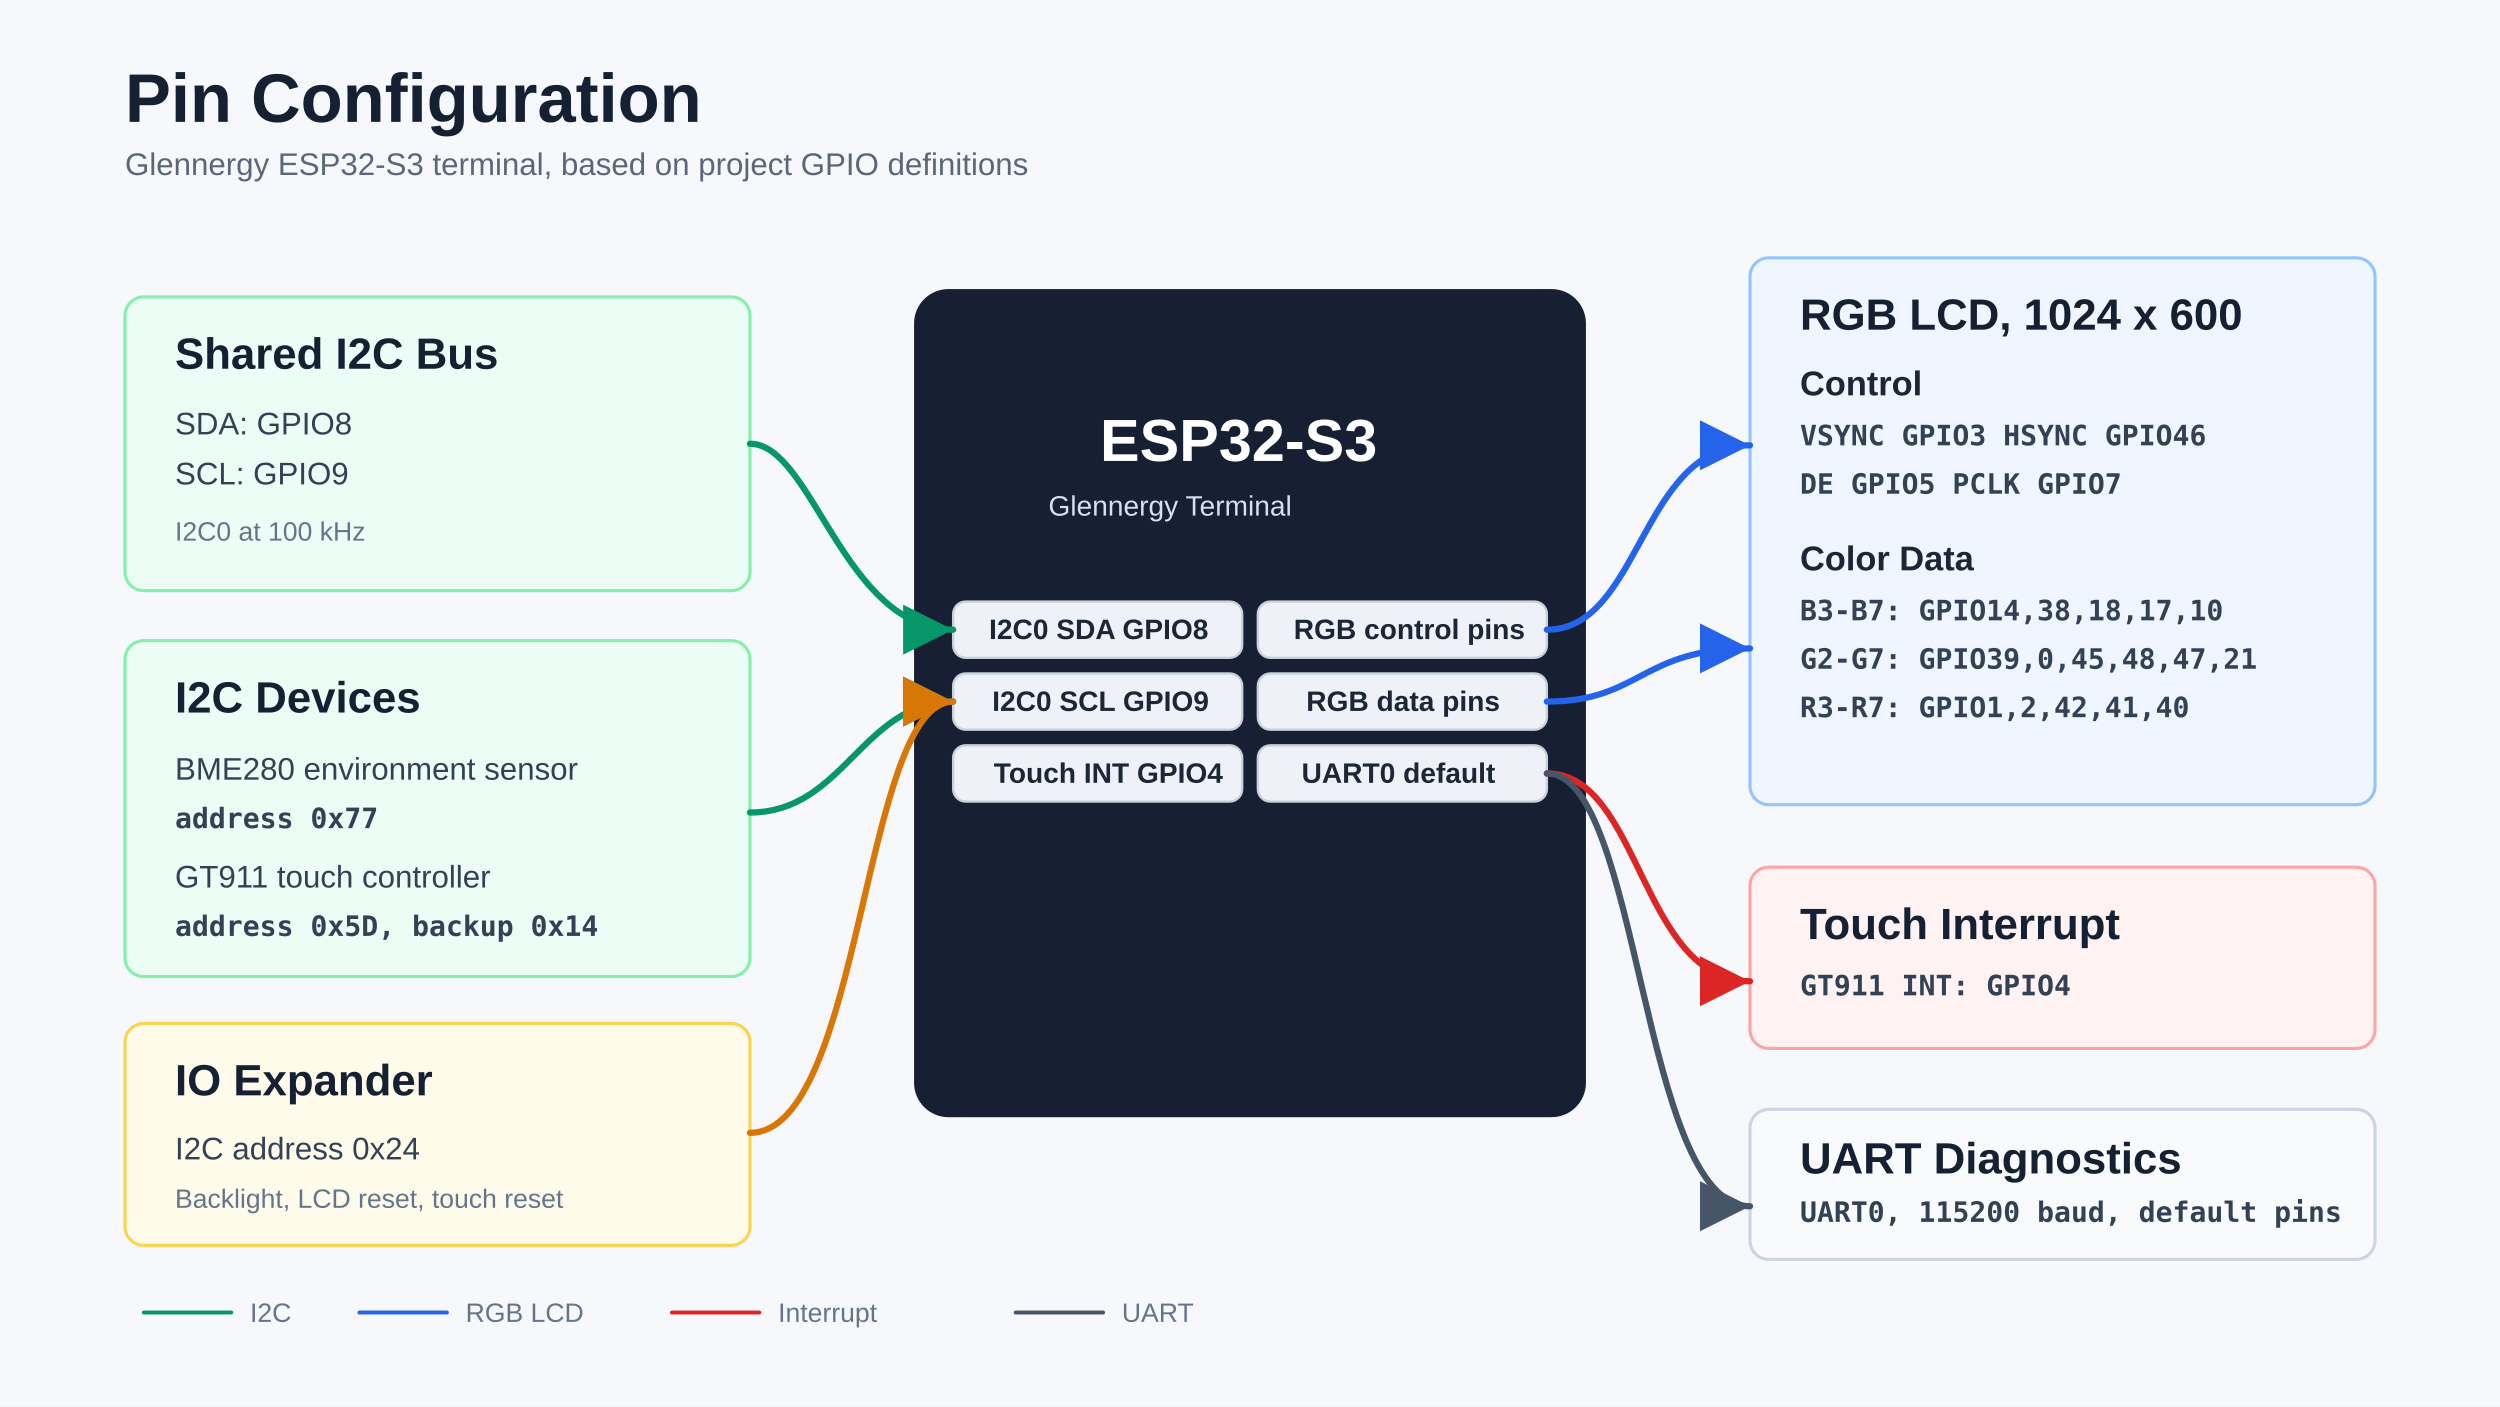
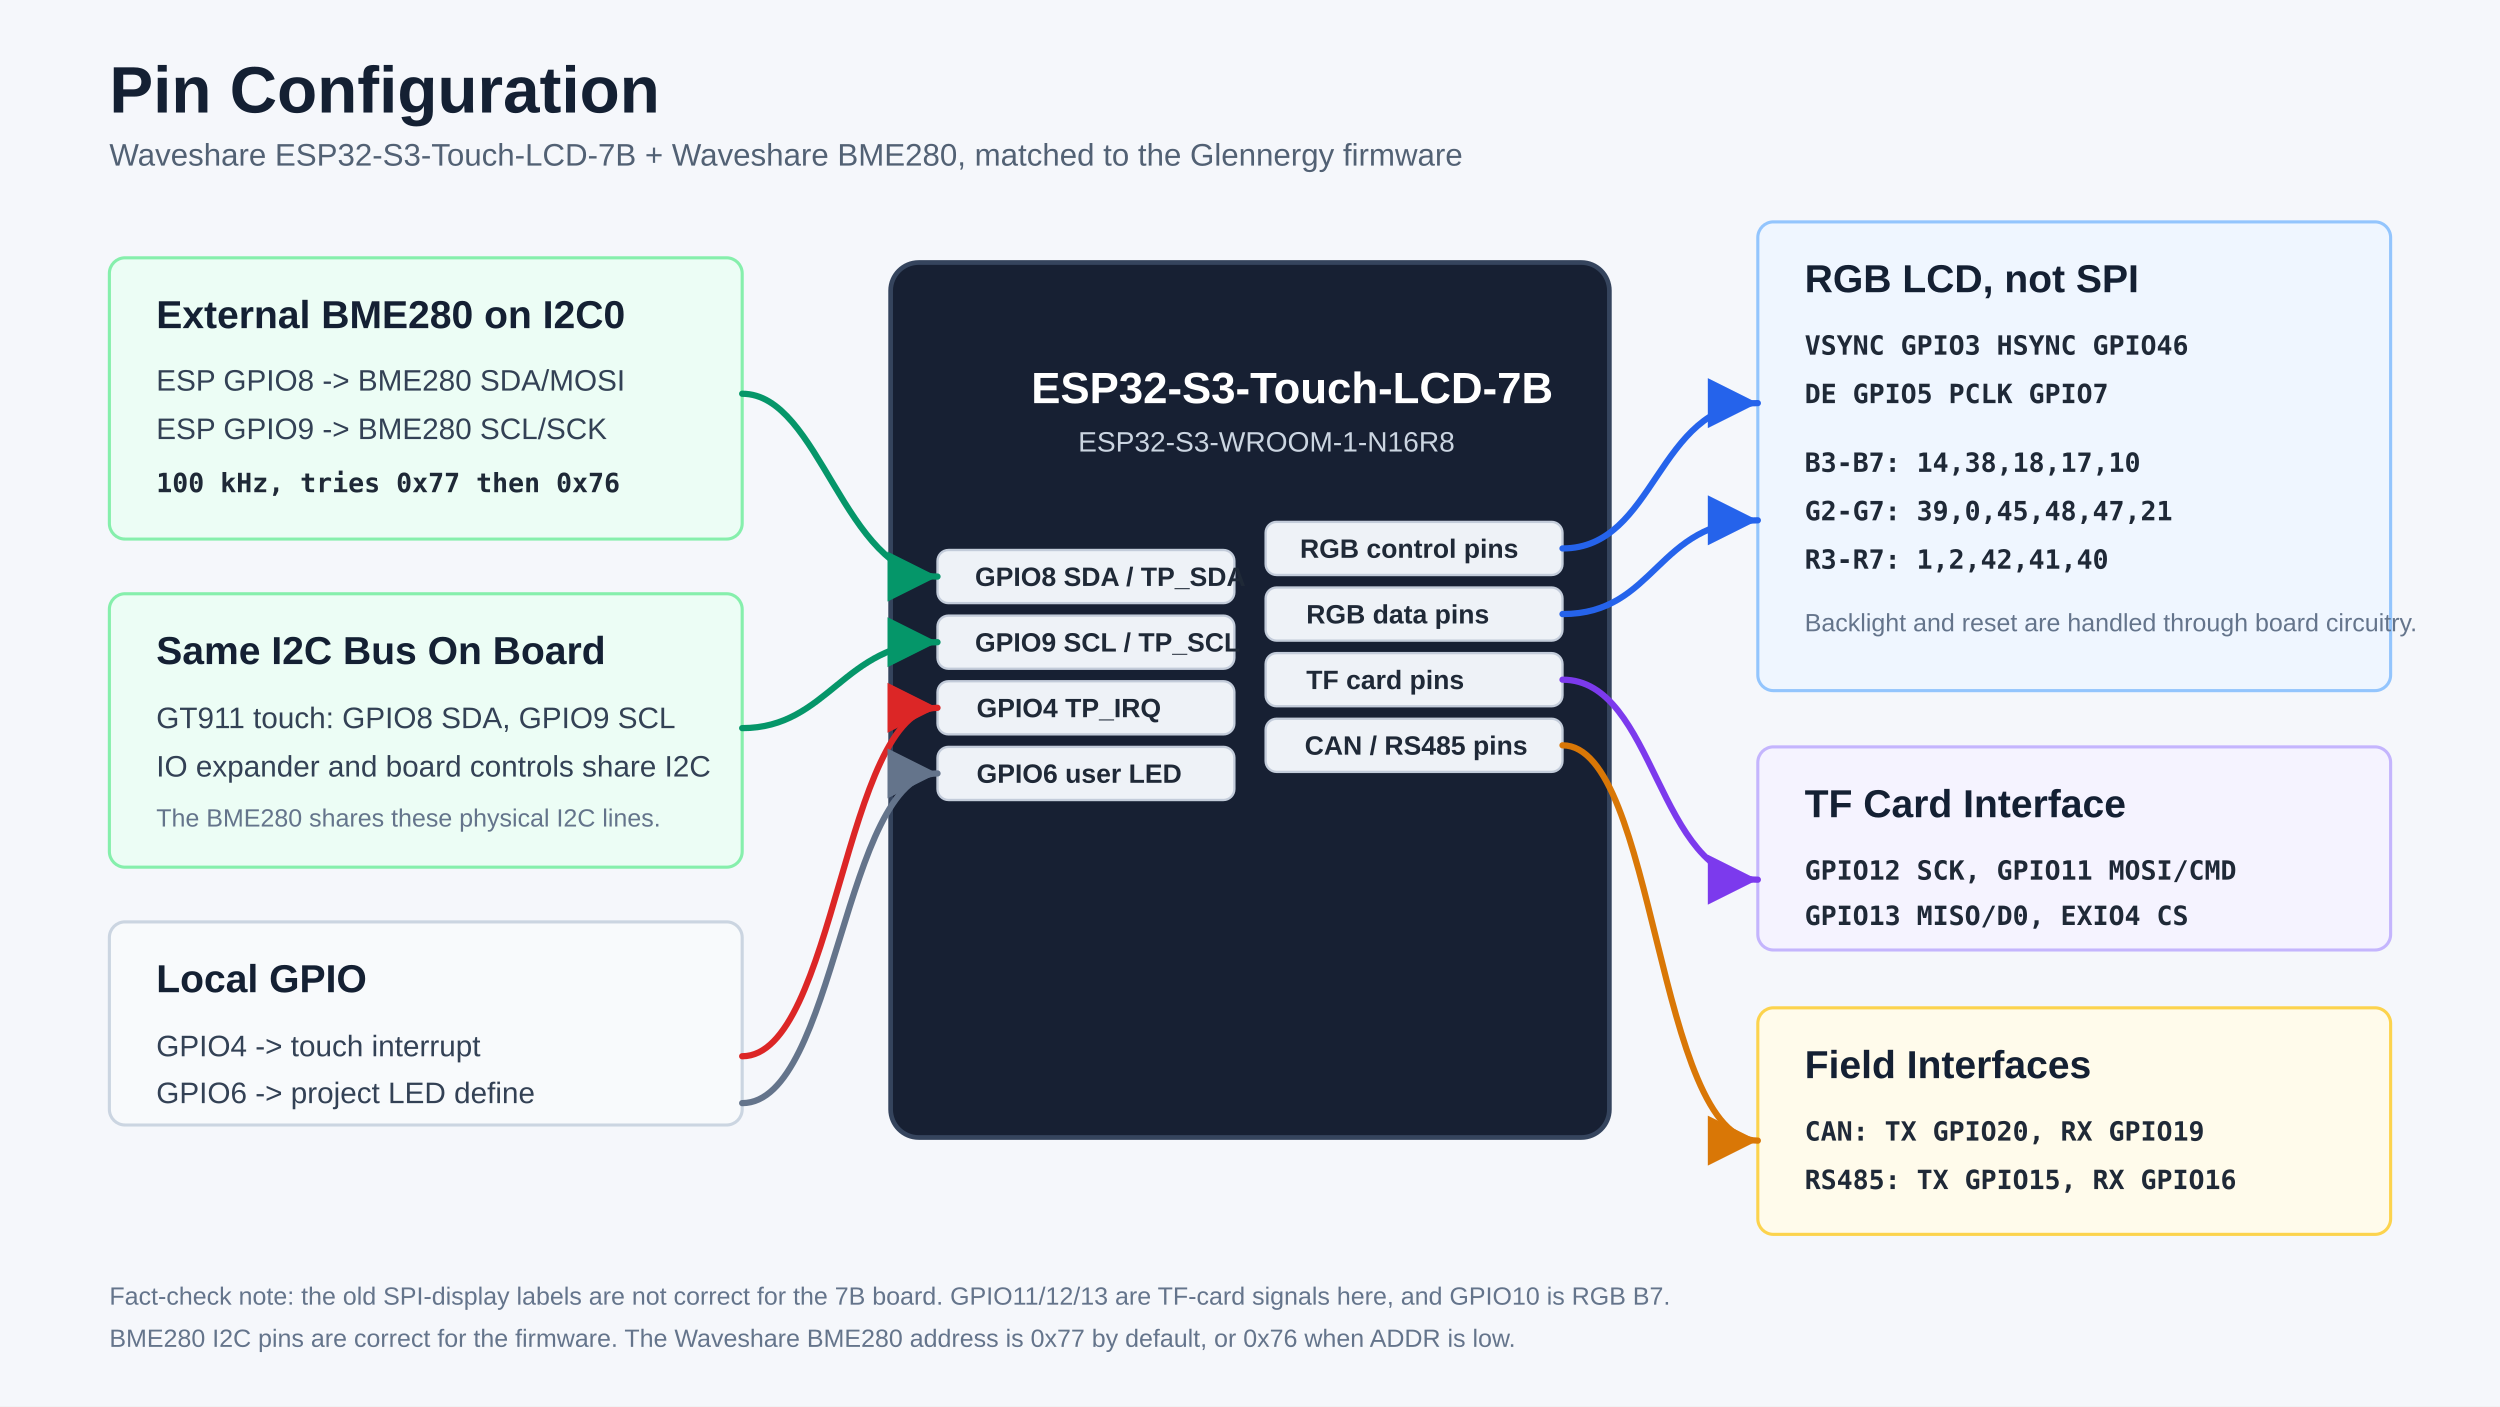
<svg xmlns="http://www.w3.org/2000/svg" width="1600" height="900" viewBox="0 0 1600 900" role="img" aria-labelledby="title desc">
  <defs>
    <style>
-       .bg { fill: #f7f8fb; }
-       .panel { fill: #ffffff; stroke: #cfd6e3; stroke-width: 2; }
-       .chip { fill: #172033; }
-       .chipText { fill: #ffffff; font: 700 38px Arial, sans-serif; }
-       .subtitle { fill: #d7e0f2; font: 500 18px Arial, sans-serif; }
-       .title { fill: #152033; font: 700 44px Arial, sans-serif; }
-       .small { fill: #5c667a; font: 500 20px Arial, sans-serif; }
-       .sectionTitle { fill: #152033; font: 700 28px Arial, sans-serif; }
-       .label { fill: #1d2637; font: 700 22px Arial, sans-serif; }
-       .text { fill: #334155; font: 500 20px Arial, sans-serif; }
-       .muted { fill: #64748b; font: 500 17px Arial, sans-serif; }
-       .pin { fill: #eef2f8; stroke: #c7d0dd; stroke-width: 1.5; }
-       .pinText { fill: #1d2637; font: 700 18px Arial, sans-serif; }
-       .busBlue { stroke: #2563eb; }
-       .busGreen { stroke: #059669; }
-       .busRed { stroke: #dc2626; }
-       .busAmber { stroke: #d97706; }
-       .busSlate { stroke: #475569; }
+       .bg { fill: #f5f7fb; }
+       .board { fill: #172033; stroke: #35445d; stroke-width: 3; }
+       .boardText { fill: #ffffff; font: 700 28px Arial, sans-serif; }
+       .boardSub { fill: #cbd5e1; font: 500 18px Arial, sans-serif; }
+       .title { fill: #142033; font: 700 42px Arial, sans-serif; }
+       .subtitle { fill: #526174; font: 500 20px Arial, sans-serif; }
+       .card { fill: #ffffff; stroke: #cbd5e1; stroke-width: 2; }
+       .cardTitle { fill: #142033; font: 700 25px Arial, sans-serif; }
+       .text { fill: #334155; font: 500 19px Arial, sans-serif; }
+       .small { fill: #64748b; font: 500 16px Arial, sans-serif; }
+       .mono { fill: #1f2937; font: 700 17px Consolas, monospace; }
+       .pin { fill: #eef2f7; stroke: #c3ccda; stroke-width: 1.5; }
+       .pinText { fill: #1f2937; font: 700 17px Arial, sans-serif; }
+       .i2c { stroke: #059669; }
+       .rgb { stroke: #2563eb; }
+       .touch { stroke: #dc2626; }
+       .storage { stroke: #7c3aed; }
+       .field { stroke: #d97706; }
+       .local { stroke: #64748b; }
      .line { fill: none; stroke-width: 4; stroke-linecap: round; stroke-linejoin: round; }
-       .thin { fill: none; stroke-width: 2.5; stroke-linecap: round; stroke-linejoin: round; }
-       .boxBlue { fill: #eff6ff; stroke: #93c5fd; stroke-width: 2; }
-       .boxGreen { fill: #ecfdf5; stroke: #86efac; stroke-width: 2; }
-       .boxRed { fill: #fef2f2; stroke: #fca5a5; stroke-width: 2; }
-       .boxAmber { fill: #fffbeb; stroke: #fcd34d; stroke-width: 2; }
-       .boxSlate { fill: #f8fafc; stroke: #cbd5e1; stroke-width: 2; }
-       .mono { fill: #334155; font: 700 18px Consolas, monospace; }
+       .thin { fill: none; stroke-width: 2.5; stroke-linecap: round; }
+       .tagI2c { fill: #ecfdf5; stroke: #86efac; }
+       .tagRgb { fill: #eff6ff; stroke: #93c5fd; }
+       .tagTouch { fill: #fef2f2; stroke: #fca5a5; }
+       .tagStorage { fill: #f5f3ff; stroke: #c4b5fd; }
+       .tagField { fill: #fffbeb; stroke: #fcd34d; }
+       .tagLocal { fill: #f8fafc; stroke: #cbd5e1; }
    </style>
-     <marker id="arrowBlue" markerWidth="12" markerHeight="12" refX="10" refY="6" orient="auto">
+     <marker id="arrowI2c" markerWidth="12" markerHeight="12" refX="10" refY="6" orient="auto">
+       <path d="M2,2 L10,6 L2,10 Z" fill="#059669" />
+     </marker>
+     <marker id="arrowRgb" markerWidth="12" markerHeight="12" refX="10" refY="6" orient="auto">
      <path d="M2,2 L10,6 L2,10 Z" fill="#2563eb" />
    </marker>
-     <marker id="arrowGreen" markerWidth="12" markerHeight="12" refX="10" refY="6" orient="auto">
-       <path d="M2,2 L10,6 L2,10 Z" fill="#059669" />
-     </marker>
-     <marker id="arrowRed" markerWidth="12" markerHeight="12" refX="10" refY="6" orient="auto">
+     <marker id="arrowTouch" markerWidth="12" markerHeight="12" refX="10" refY="6" orient="auto">
      <path d="M2,2 L10,6 L2,10 Z" fill="#dc2626" />
    </marker>
-     <marker id="arrowAmber" markerWidth="12" markerHeight="12" refX="10" refY="6" orient="auto">
+     <marker id="arrowStorage" markerWidth="12" markerHeight="12" refX="10" refY="6" orient="auto">
+       <path d="M2,2 L10,6 L2,10 Z" fill="#7c3aed" />
+     </marker>
+     <marker id="arrowField" markerWidth="12" markerHeight="12" refX="10" refY="6" orient="auto">
      <path d="M2,2 L10,6 L2,10 Z" fill="#d97706" />
    </marker>
-     <marker id="arrowSlate" markerWidth="12" markerHeight="12" refX="10" refY="6" orient="auto">
-       <path d="M2,2 L10,6 L2,10 Z" fill="#475569" />
+     <marker id="arrowLocal" markerWidth="12" markerHeight="12" refX="10" refY="6" orient="auto">
+       <path d="M2,2 L10,6 L2,10 Z" fill="#64748b" />
    </marker>
  </defs>
-   <rect class="bg" x="0" y="0" width="1600" height="900" />
-   <text class="title" x="80" y="78">Pin Configuration</text>
-   <text class="small" x="80" y="112">Glennergy ESP32-S3 terminal, based on project GPIO definitions</text>
-   <rect class="chip" x="585" y="185" width="430" height="530" rx="22" />
-   <text class="chipText" x="704" y="295">ESP32-S3</text>
-   <text class="subtitle" x="671" y="330">Glennergy Terminal</text>
-   <rect class="pin" x="610" y="385" width="185" height="36" rx="8" />
-   <text class="pinText" x="633" y="409">I2C0 SDA GPIO8</text>
-   <rect class="pin" x="610" y="431" width="185" height="36" rx="8" />
-   <text class="pinText" x="635" y="455">I2C0 SCL GPIO9</text>
-   <rect class="pin" x="610" y="477" width="185" height="36" rx="8" />
-   <text class="pinText" x="636" y="501">Touch INT GPIO4</text>
-   <rect class="pin" x="805" y="385" width="185" height="36" rx="8" />
-   <text class="pinText" x="828" y="409">RGB control pins</text>
-   <rect class="pin" x="805" y="431" width="185" height="36" rx="8" />
-   <text class="pinText" x="836" y="455">RGB data pins</text>
-   <rect class="pin" x="805" y="477" width="185" height="36" rx="8" />
-   <text class="pinText" x="833" y="501">UART0 default</text>
-   <rect class="boxGreen" x="80" y="190" width="400" height="188" rx="12" />
-   <text class="sectionTitle" x="112" y="236">Shared I2C Bus</text>
-   <text class="text" x="112" y="278">SDA: GPIO8</text>
-   <text class="text" x="112" y="310">SCL: GPIO9</text>
-   <text class="muted" x="112" y="346">I2C0 at 100 kHz</text>
-   <rect class="boxGreen" x="80" y="410" width="400" height="215" rx="12" />
-   <text class="sectionTitle" x="112" y="456">I2C Devices</text>
-   <text class="text" x="112" y="499">BME280 environment sensor</text>
-   <text class="mono" x="112" y="530">address 0x77</text>
-   <text class="text" x="112" y="568">GT911 touch controller</text>
-   <text class="mono" x="112" y="599">address 0x5D, backup 0x14</text>
-   <rect class="boxAmber" x="80" y="655" width="400" height="142" rx="12" />
-   <text class="sectionTitle" x="112" y="701">IO Expander</text>
-   <text class="text" x="112" y="742">I2C address 0x24</text>
-   <text class="muted" x="112" y="773">Backlight, LCD reset, touch reset</text>
-   <rect class="boxBlue" x="1120" y="165" width="400" height="350" rx="12" />
-   <text class="sectionTitle" x="1152" y="211">RGB LCD, 1024 x 600</text>
-   <text class="label" x="1152" y="253">Control</text>
-   <text class="mono" x="1152" y="285">VSYNC GPIO3   HSYNC GPIO46</text>
-   <text class="mono" x="1152" y="316">DE    GPIO5   PCLK  GPIO7</text>
-   <text class="label" x="1152" y="365">Color Data</text>
-   <text class="mono" x="1152" y="397">B3-B7: GPIO14,38,18,17,10</text>
-   <text class="mono" x="1152" y="428">G2-G7: GPIO39,0,45,48,47,21</text>
-   <text class="mono" x="1152" y="459">R3-R7: GPIO1,2,42,41,40</text>
-   <rect class="boxRed" x="1120" y="555" width="400" height="116" rx="12" />
-   <text class="sectionTitle" x="1152" y="601">Touch Interrupt</text>
-   <text class="mono" x="1152" y="637">GT911 INT: GPIO4</text>
-   <rect class="boxSlate" x="1120" y="710" width="400" height="96" rx="12" />
-   <text class="sectionTitle" x="1152" y="751">UART Diagnostics</text>
-   <text class="mono" x="1152" y="782">UART0, 115200 baud, default pins</text>
-   <path class="line busGreen" d="M480 284 C520 284 540 403 610 403" marker-end="url(#arrowGreen)" />
-   <path class="line busGreen" d="M480 520 C540 520 552 449 610 449" marker-end="url(#arrowGreen)" />
-   <path class="line busAmber" d="M480 725 C552 725 552 449 610 449" marker-end="url(#arrowAmber)" />
-   <path class="line busBlue" d="M990 403 C1050 403 1050 285 1120 285" marker-end="url(#arrowBlue)" />
-   <path class="line busBlue" d="M990 449 C1050 449 1050 415 1120 415" marker-end="url(#arrowBlue)" />
-   <path class="line busRed" d="M990 495 C1050 495 1050 628 1120 628" marker-end="url(#arrowRed)" />
-   <path class="line busSlate" d="M990 495 C1050 495 1050 772 1120 772" marker-end="url(#arrowSlate)" />
-   <line class="thin busGreen" x1="92" y1="840" x2="148" y2="840" />
-   <text class="muted" x="160" y="846">I2C</text>
-   <line class="thin busBlue" x1="230" y1="840" x2="286" y2="840" />
-   <text class="muted" x="298" y="846">RGB LCD</text>
-   <line class="thin busRed" x1="430" y1="840" x2="486" y2="840" />
-   <text class="muted" x="498" y="846">Interrupt</text>
-   <line class="thin busSlate" x1="650" y1="840" x2="706" y2="840" />
-   <text class="muted" x="718" y="846">UART</text>
+   <rect class="bg" width="1600" height="900" />
+   <text class="title" x="70" y="72">Pin Configuration</text>
+   <text class="subtitle" x="70" y="106">Waveshare ESP32-S3-Touch-LCD-7B + Waveshare BME280, matched to the Glennergy firmware</text>
+   <rect class="board" x="570" y="168" width="460" height="560" rx="18" />
+   <text class="boardText" x="660" y="258">ESP32-S3-Touch-LCD-7B</text>
+   <text class="boardSub" x="690" y="289">ESP32-S3-WROOM-1-N16R8</text>
+   <rect class="pin" x="600" y="352" width="190" height="34" rx="7" />
+   <text class="pinText" x="624" y="375">GPIO8  SDA / TP_SDA</text>
+   <rect class="pin" x="600" y="394" width="190" height="34" rx="7" />
+   <text class="pinText" x="624" y="417">GPIO9  SCL / TP_SCL</text>
+   <rect class="pin" x="600" y="436" width="190" height="34" rx="7" />
+   <text class="pinText" x="625" y="459">GPIO4  TP_IRQ</text>
+   <rect class="pin" x="600" y="478" width="190" height="34" rx="7" />
+   <text class="pinText" x="625" y="501">GPIO6  user LED</text>
+   <rect class="pin" x="810" y="334" width="190" height="34" rx="7" />
+   <text class="pinText" x="832" y="357">RGB control pins</text>
+   <rect class="pin" x="810" y="376" width="190" height="34" rx="7" />
+   <text class="pinText" x="836" y="399">RGB data pins</text>
+   <rect class="pin" x="810" y="418" width="190" height="34" rx="7" />
+   <text class="pinText" x="836" y="441">TF card pins</text>
+   <rect class="pin" x="810" y="460" width="190" height="34" rx="7" />
+   <text class="pinText" x="835" y="483">CAN / RS485 pins</text>
+   <rect class="card tagI2c" x="70" y="165" width="405" height="180" rx="10" />
+   <text class="cardTitle" x="100" y="210">External BME280 on I2C0</text>
+   <text class="text" x="100" y="250">ESP GPIO8  -&gt; BME280 SDA/MOSI</text>
+   <text class="text" x="100" y="281">ESP GPIO9  -&gt; BME280 SCL/SCK</text>
+   <text class="mono" x="100" y="315">100 kHz, tries 0x77 then 0x76</text>
+   <rect class="card tagI2c" x="70" y="380" width="405" height="175" rx="10" />
+   <text class="cardTitle" x="100" y="425">Same I2C Bus On Board</text>
+   <text class="text" x="100" y="466">GT911 touch: GPIO8 SDA, GPIO9 SCL</text>
+   <text class="text" x="100" y="497">IO expander and board controls share I2C</text>
+   <text class="small" x="100" y="529">The BME280 shares these physical I2C lines.</text>
+   <rect class="card tagLocal" x="70" y="590" width="405" height="130" rx="10" />
+   <text class="cardTitle" x="100" y="635">Local GPIO</text>
+   <text class="text" x="100" y="676">GPIO4  -&gt; touch interrupt</text>
+   <text class="text" x="100" y="706">GPIO6  -&gt; project LED define</text>
+   <rect class="card tagRgb" x="1125" y="142" width="405" height="300" rx="10" />
+   <text class="cardTitle" x="1155" y="187">RGB LCD, not SPI</text>
+   <text class="mono" x="1155" y="227">VSYNC GPIO3    HSYNC GPIO46</text>
+   <text class="mono" x="1155" y="258">DE    GPIO5    PCLK  GPIO7</text>
+   <text class="mono" x="1155" y="302">B3-B7: 14,38,18,17,10</text>
+   <text class="mono" x="1155" y="333">G2-G7: 39,0,45,48,47,21</text>
+   <text class="mono" x="1155" y="364">R3-R7: 1,2,42,41,40</text>
+   <text class="small" x="1155" y="404">Backlight and reset are handled through board circuitry.</text>
+   <rect class="card tagStorage" x="1125" y="478" width="405" height="130" rx="10" />
+   <text class="cardTitle" x="1155" y="523">TF Card Interface</text>
+   <text class="mono" x="1155" y="563">GPIO12 SCK, GPIO11 MOSI/CMD</text>
+   <text class="mono" x="1155" y="592">GPIO13 MISO/D0, EXIO4 CS</text>
+   <rect class="card tagField" x="1125" y="645" width="405" height="145" rx="10" />
+   <text class="cardTitle" x="1155" y="690">Field Interfaces</text>
+   <text class="mono" x="1155" y="730">CAN:   TX GPIO20, RX GPIO19</text>
+   <text class="mono" x="1155" y="761">RS485: TX GPIO15, RX GPIO16</text>
+   <path class="line i2c" d="M475 252 C525 252 540 369 600 369" marker-end="url(#arrowI2c)" />
+   <path class="line i2c" d="M475 466 C530 466 540 411 600 411" marker-end="url(#arrowI2c)" />
+   <path class="line touch" d="M475 676 C535 676 540 453 600 453" marker-end="url(#arrowTouch)" />
+   <path class="line local" d="M475 706 C535 706 540 495 600 495" marker-end="url(#arrowLocal)" />
+   <path class="line rgb" d="M1000 351 C1060 351 1060 258 1125 258" marker-end="url(#arrowRgb)" />
+   <path class="line rgb" d="M1000 393 C1060 393 1060 333 1125 333" marker-end="url(#arrowRgb)" />
+   <path class="line storage" d="M1000 435 C1060 435 1060 563 1125 563" marker-end="url(#arrowStorage)" />
+   <path class="line field" d="M1000 477 C1060 477 1060 730 1125 730" marker-end="url(#arrowField)" />
+   <text class="small" x="70" y="835">Fact-check note: the old SPI-display labels are not correct for the 7B board. GPIO11/12/13 are TF-card signals here, and GPIO10 is RGB B7.</text>
+   <text class="small" x="70" y="862">BME280 I2C pins are correct for the firmware. The Waveshare BME280 address is 0x77 by default, or 0x76 when ADDR is low.</text>
</svg>
